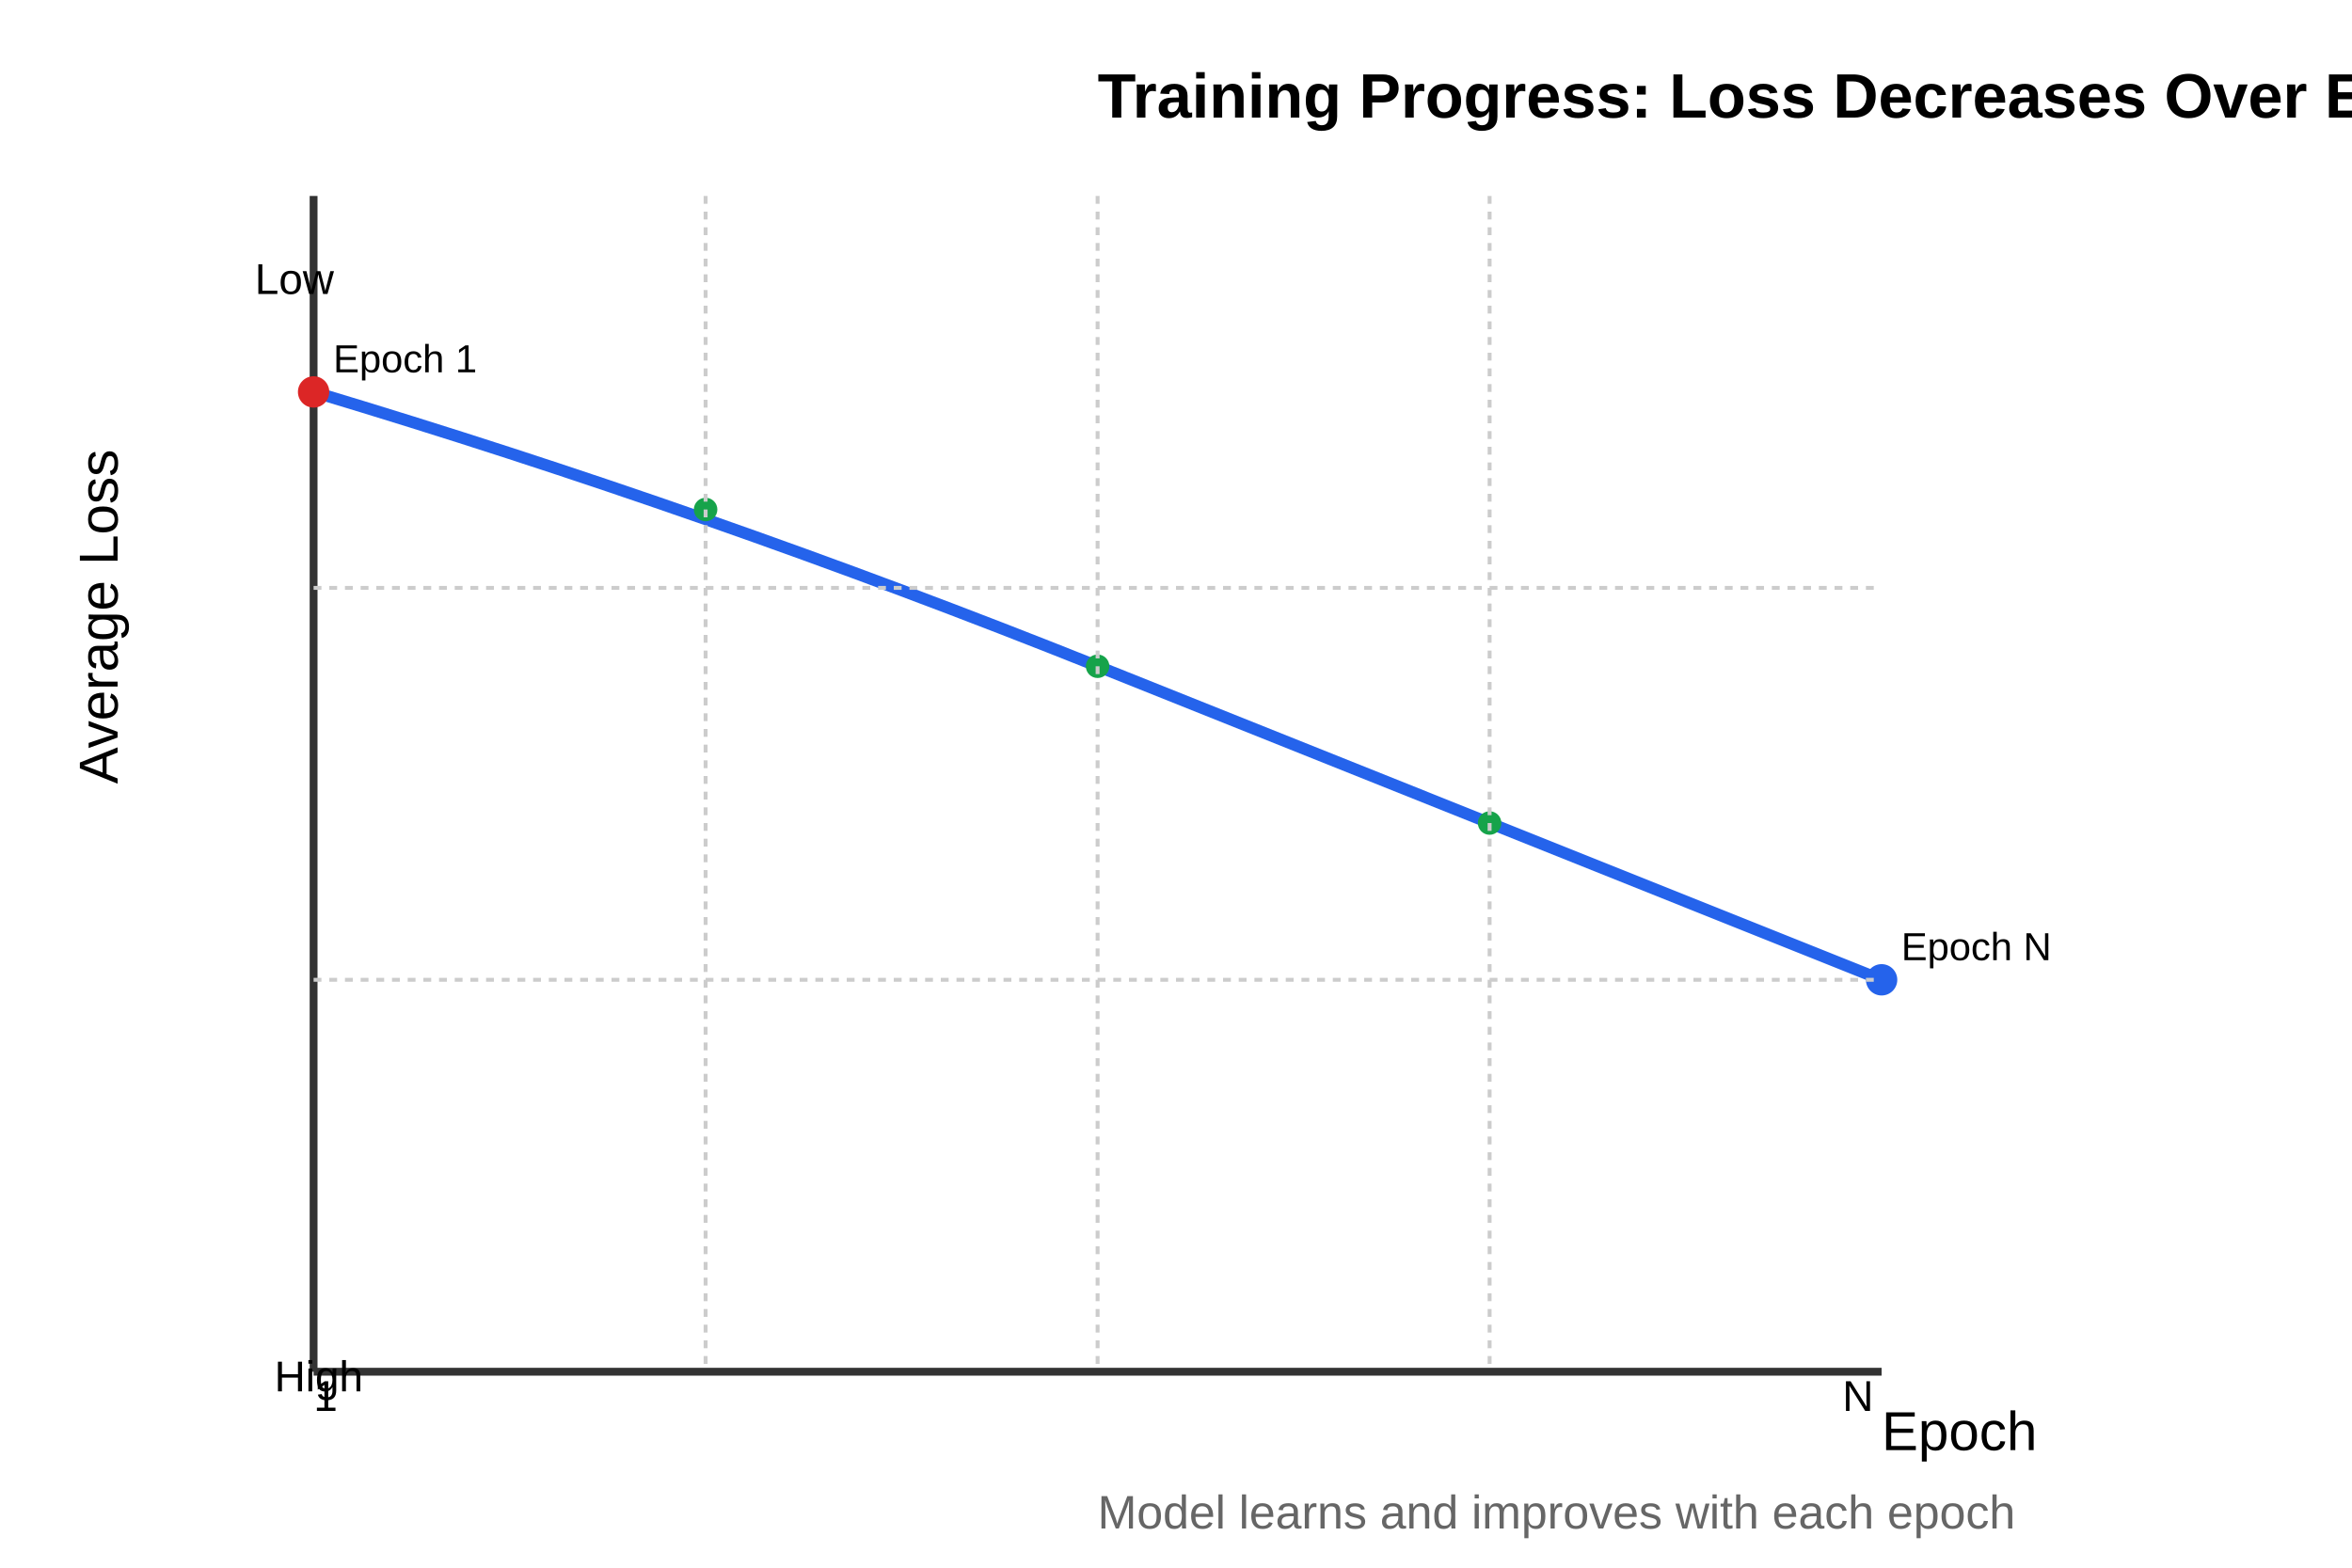
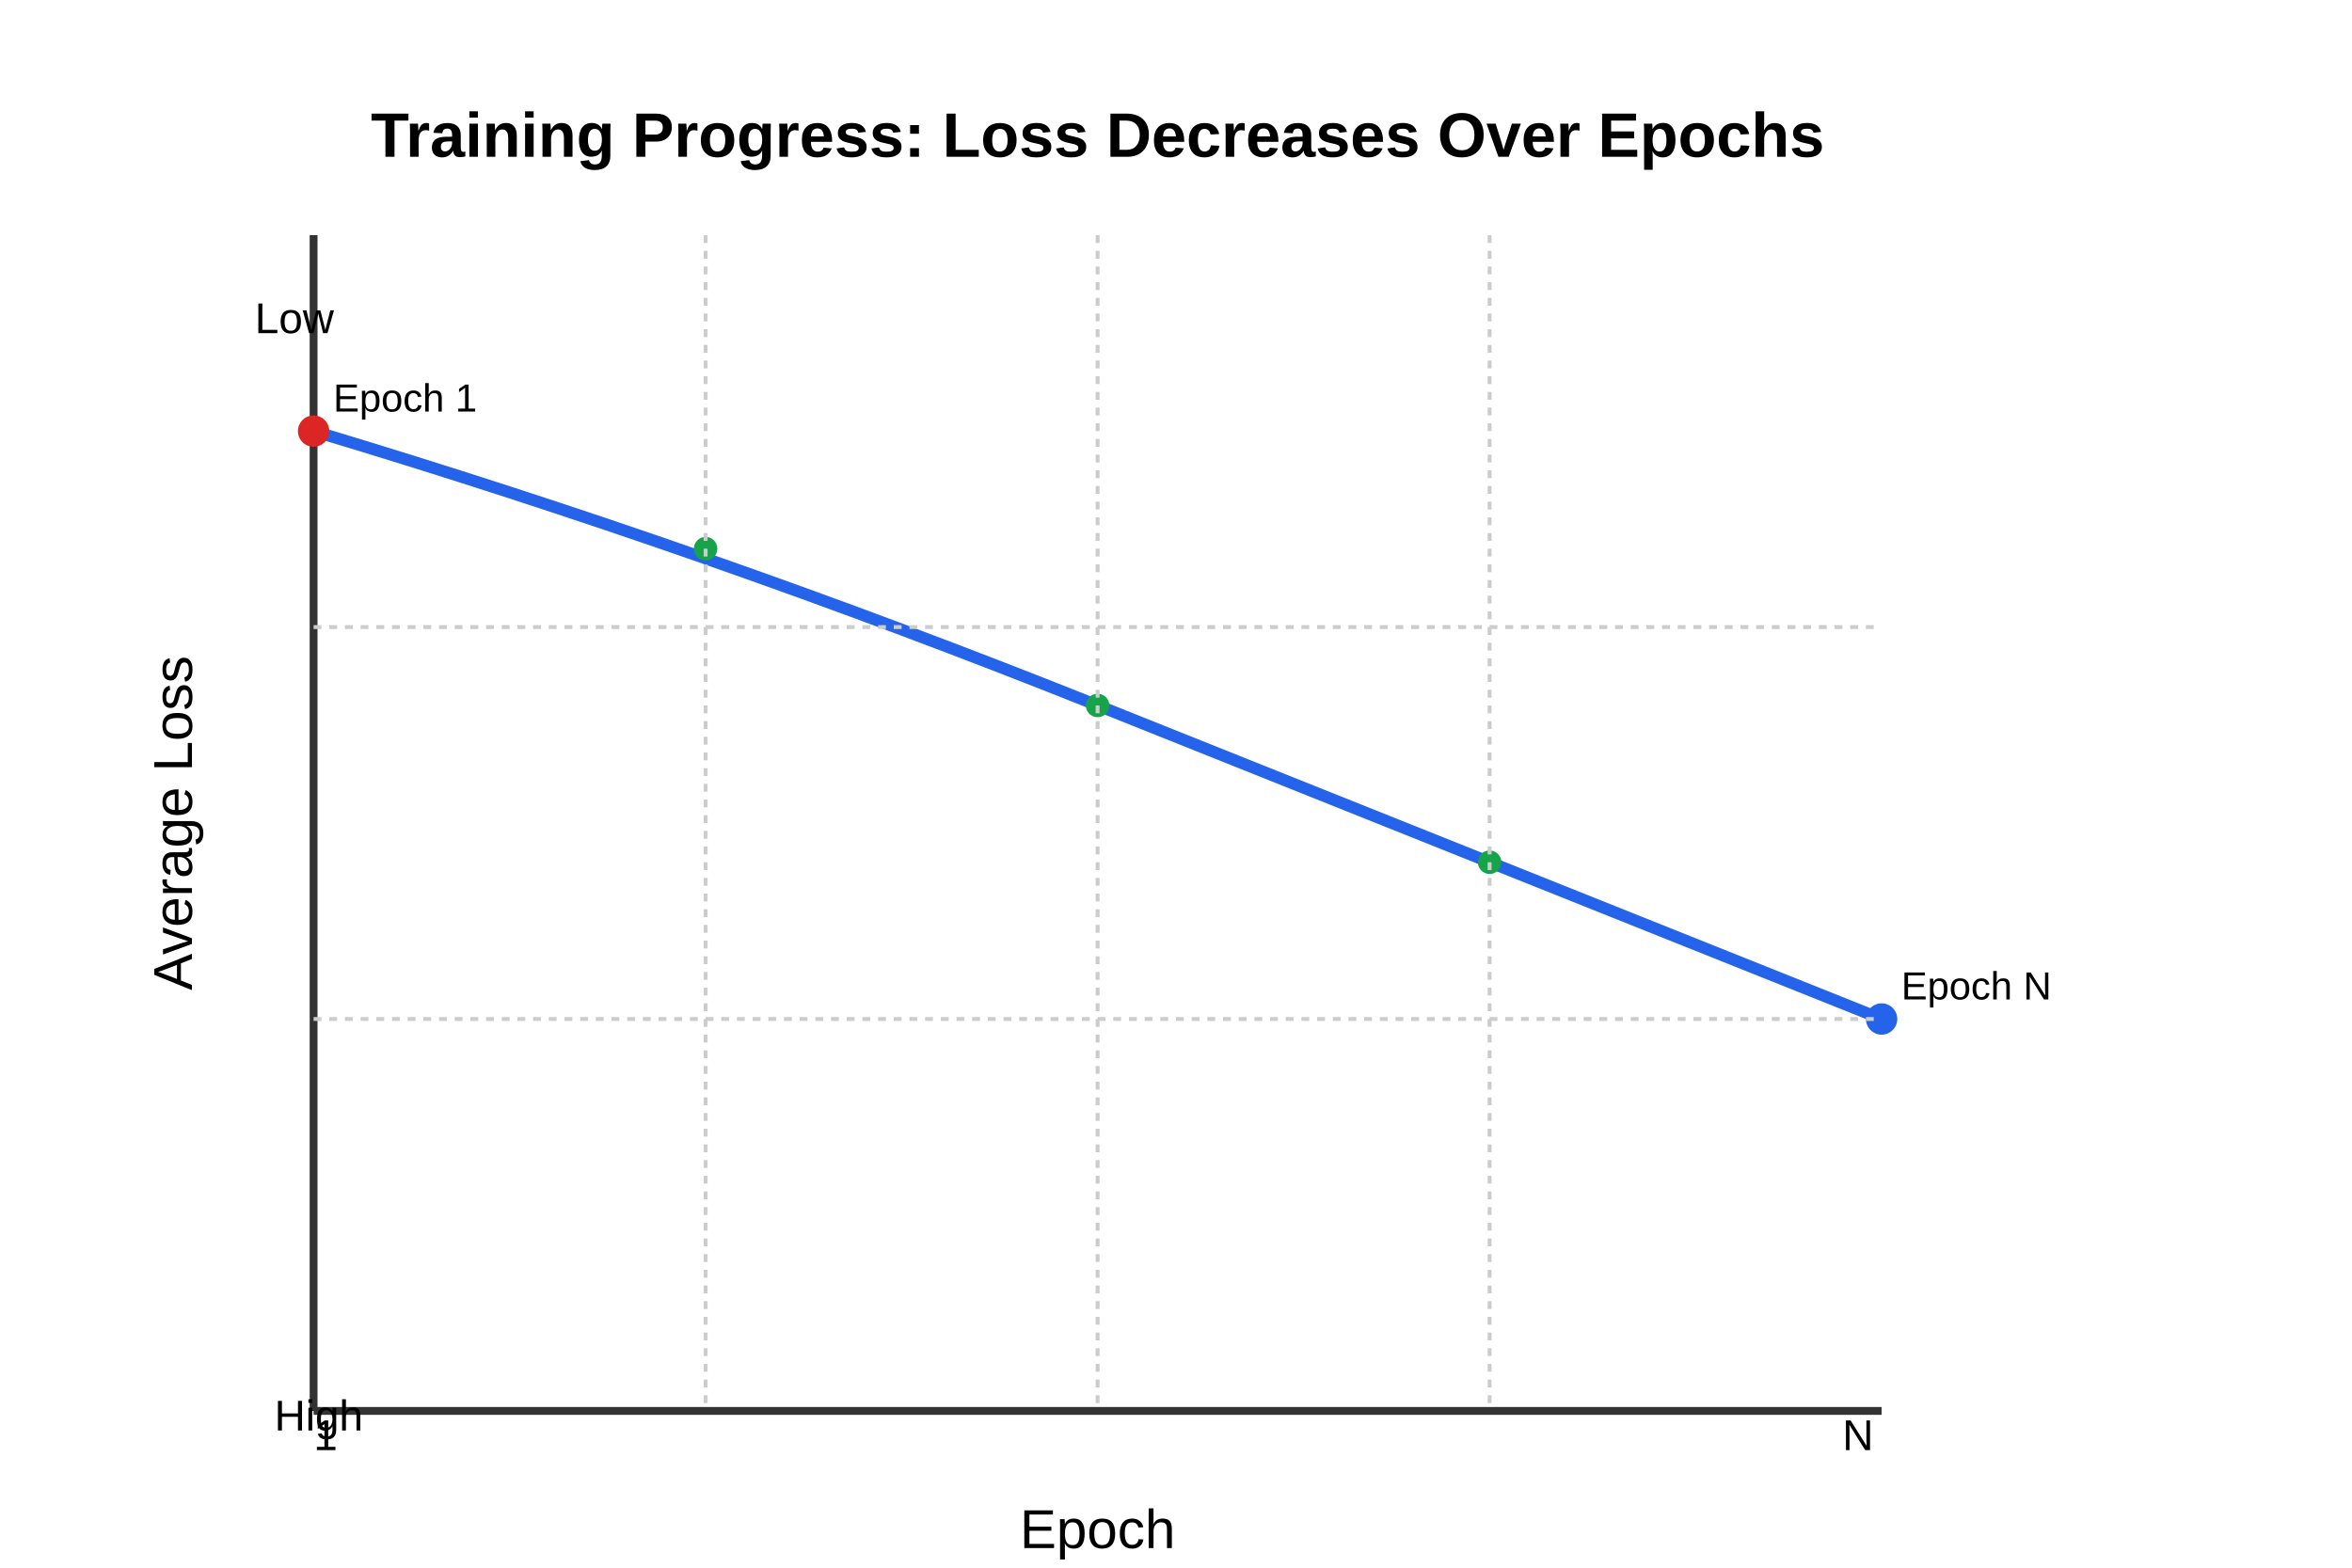
<svg xmlns="http://www.w3.org/2000/svg" width="600" height="400">
-   <g transform="translate(80, 50)">
-     <text x="200" y="-20" font-family="Arial" font-size="16" font-weight="bold">Training Progress: Loss Decreases Over Epochs</text>
+   <g transform="translate(80, 60)">
+     <text x="200" y="-20" font-family="Arial" font-size="16" font-weight="bold" text-anchor="middle">Training Progress: Loss Decreases Over Epochs</text>
    <line x1="0" y1="300" x2="400" y2="300" stroke="#333" stroke-width="2" />
    <line x1="0" y1="300" x2="0" y2="0" stroke="#333" stroke-width="2" />
-     <text x="400" y="320" font-family="Arial" font-size="14">Epoch</text>
-     <text x="-50" y="150" font-family="Arial" font-size="14" transform="rotate(-90, -50, 150)">Average Loss</text>
+     <text x="200" y="335" font-family="Arial" font-size="14" text-anchor="middle">Epoch</text>
+     <text x="-35" y="150" font-family="Arial" font-size="14" text-anchor="middle" dominant-baseline="middle" transform="rotate(-90, -35, 150)">Average Loss</text>
    <path d="M 0,50 Q 100,80 200,120 Q 300,160 400,200" stroke="#2563eb" stroke-width="3" fill="none" />
    <circle cx="0" cy="50" r="4" fill="#dc2626" />
    <text x="5" y="45" font-family="Arial" font-size="10">Epoch 1</text>
    <circle cx="100" cy="80" r="3" fill="#16a34a" />
    <circle cx="200" cy="120" r="3" fill="#16a34a" />
    <circle cx="300" cy="160" r="3" fill="#16a34a" />
    <circle cx="400" cy="200" r="4" fill="#2563eb" />
    <text x="405" y="195" font-family="Arial" font-size="10">Epoch N</text>
    <line x1="100" y1="0" x2="100" y2="300" stroke="#ccc" stroke-width="1" stroke-dasharray="2,2" />
    <line x1="200" y1="0" x2="200" y2="300" stroke="#ccc" stroke-width="1" stroke-dasharray="2,2" />
    <line x1="300" y1="0" x2="300" y2="300" stroke="#ccc" stroke-width="1" stroke-dasharray="2,2" />
    <line x1="0" y1="100" x2="400" y2="100" stroke="#ccc" stroke-width="1" stroke-dasharray="2,2" />
    <line x1="0" y1="200" x2="400" y2="200" stroke="#ccc" stroke-width="1" stroke-dasharray="2,2" />
    <text x="0" y="310" font-family="Arial" font-size="11">1</text>
    <text x="390" y="310" font-family="Arial" font-size="11">N</text>
    <text x="-10" y="305" font-family="Arial" font-size="11">High</text>
    <text x="-15" y="25" font-family="Arial" font-size="11">Low</text>
-     <text x="200" y="340" font-family="Arial" font-size="12" fill="#666">Model learns and improves with each epoch</text>
+     <text x="200" y="355" font-family="Arial" font-size="12" fill="#666" text-anchor="middle">Model learns and improves with each epoch</text>
  </g>
</svg>
